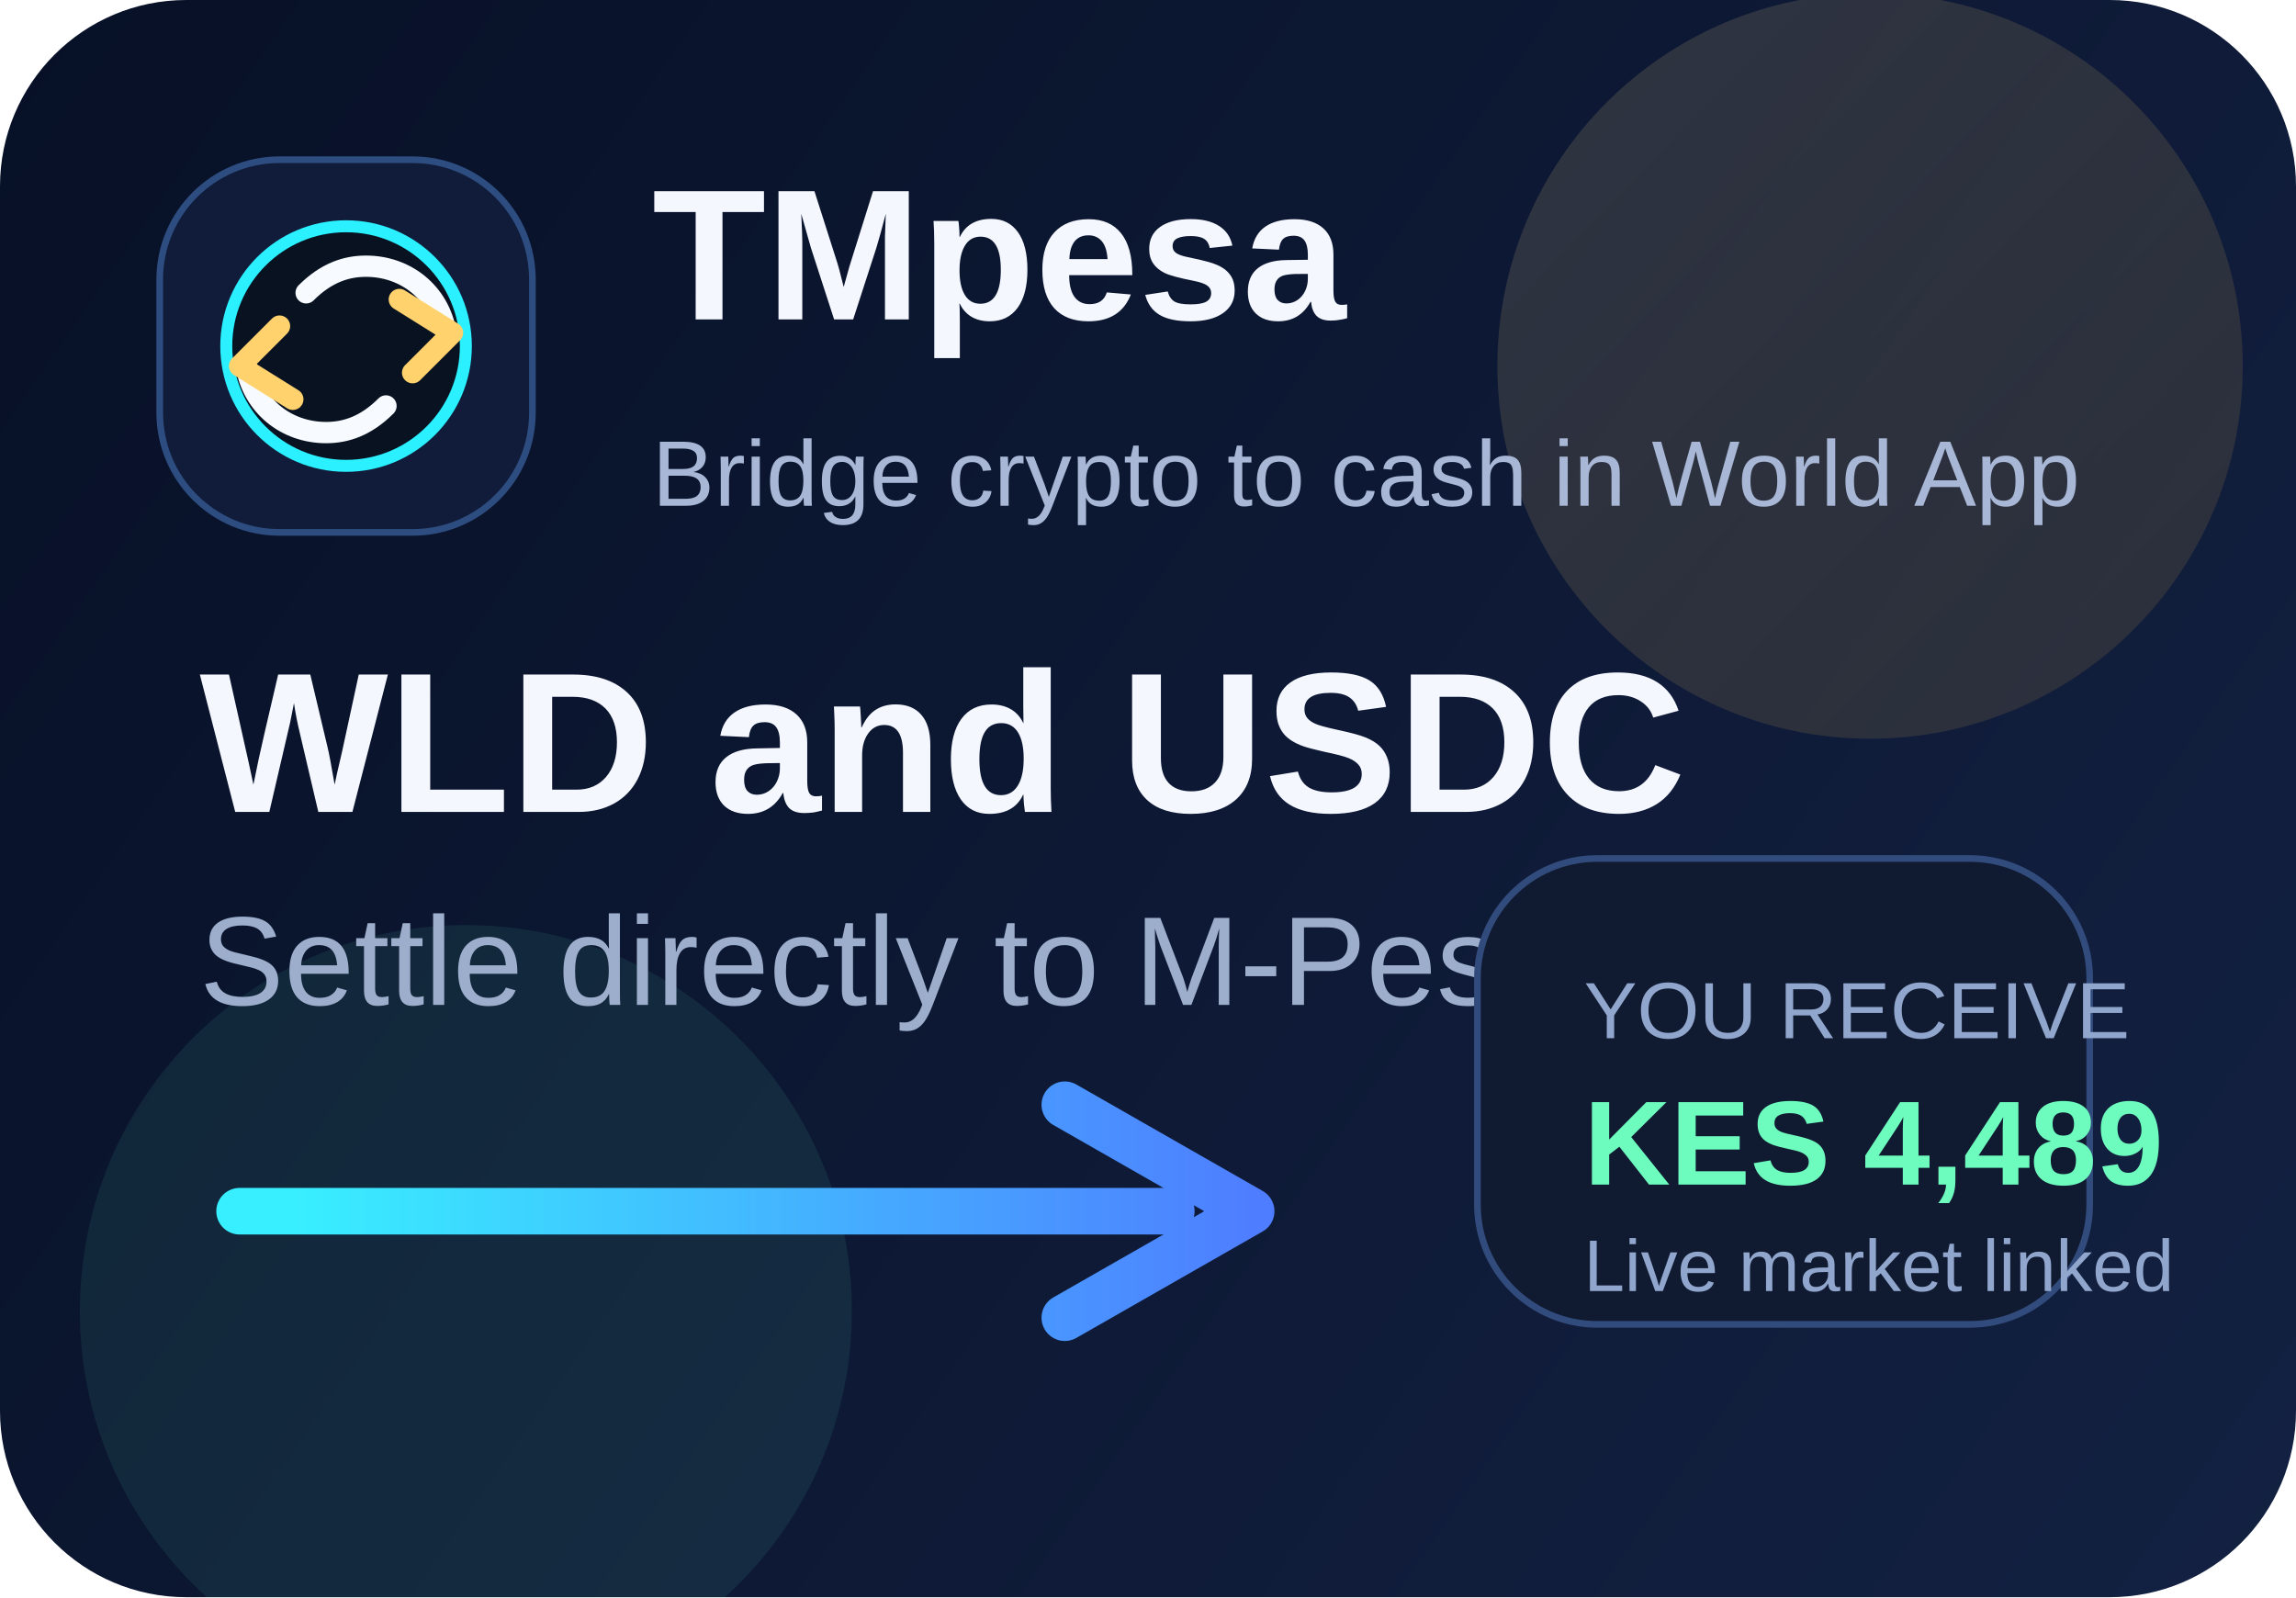
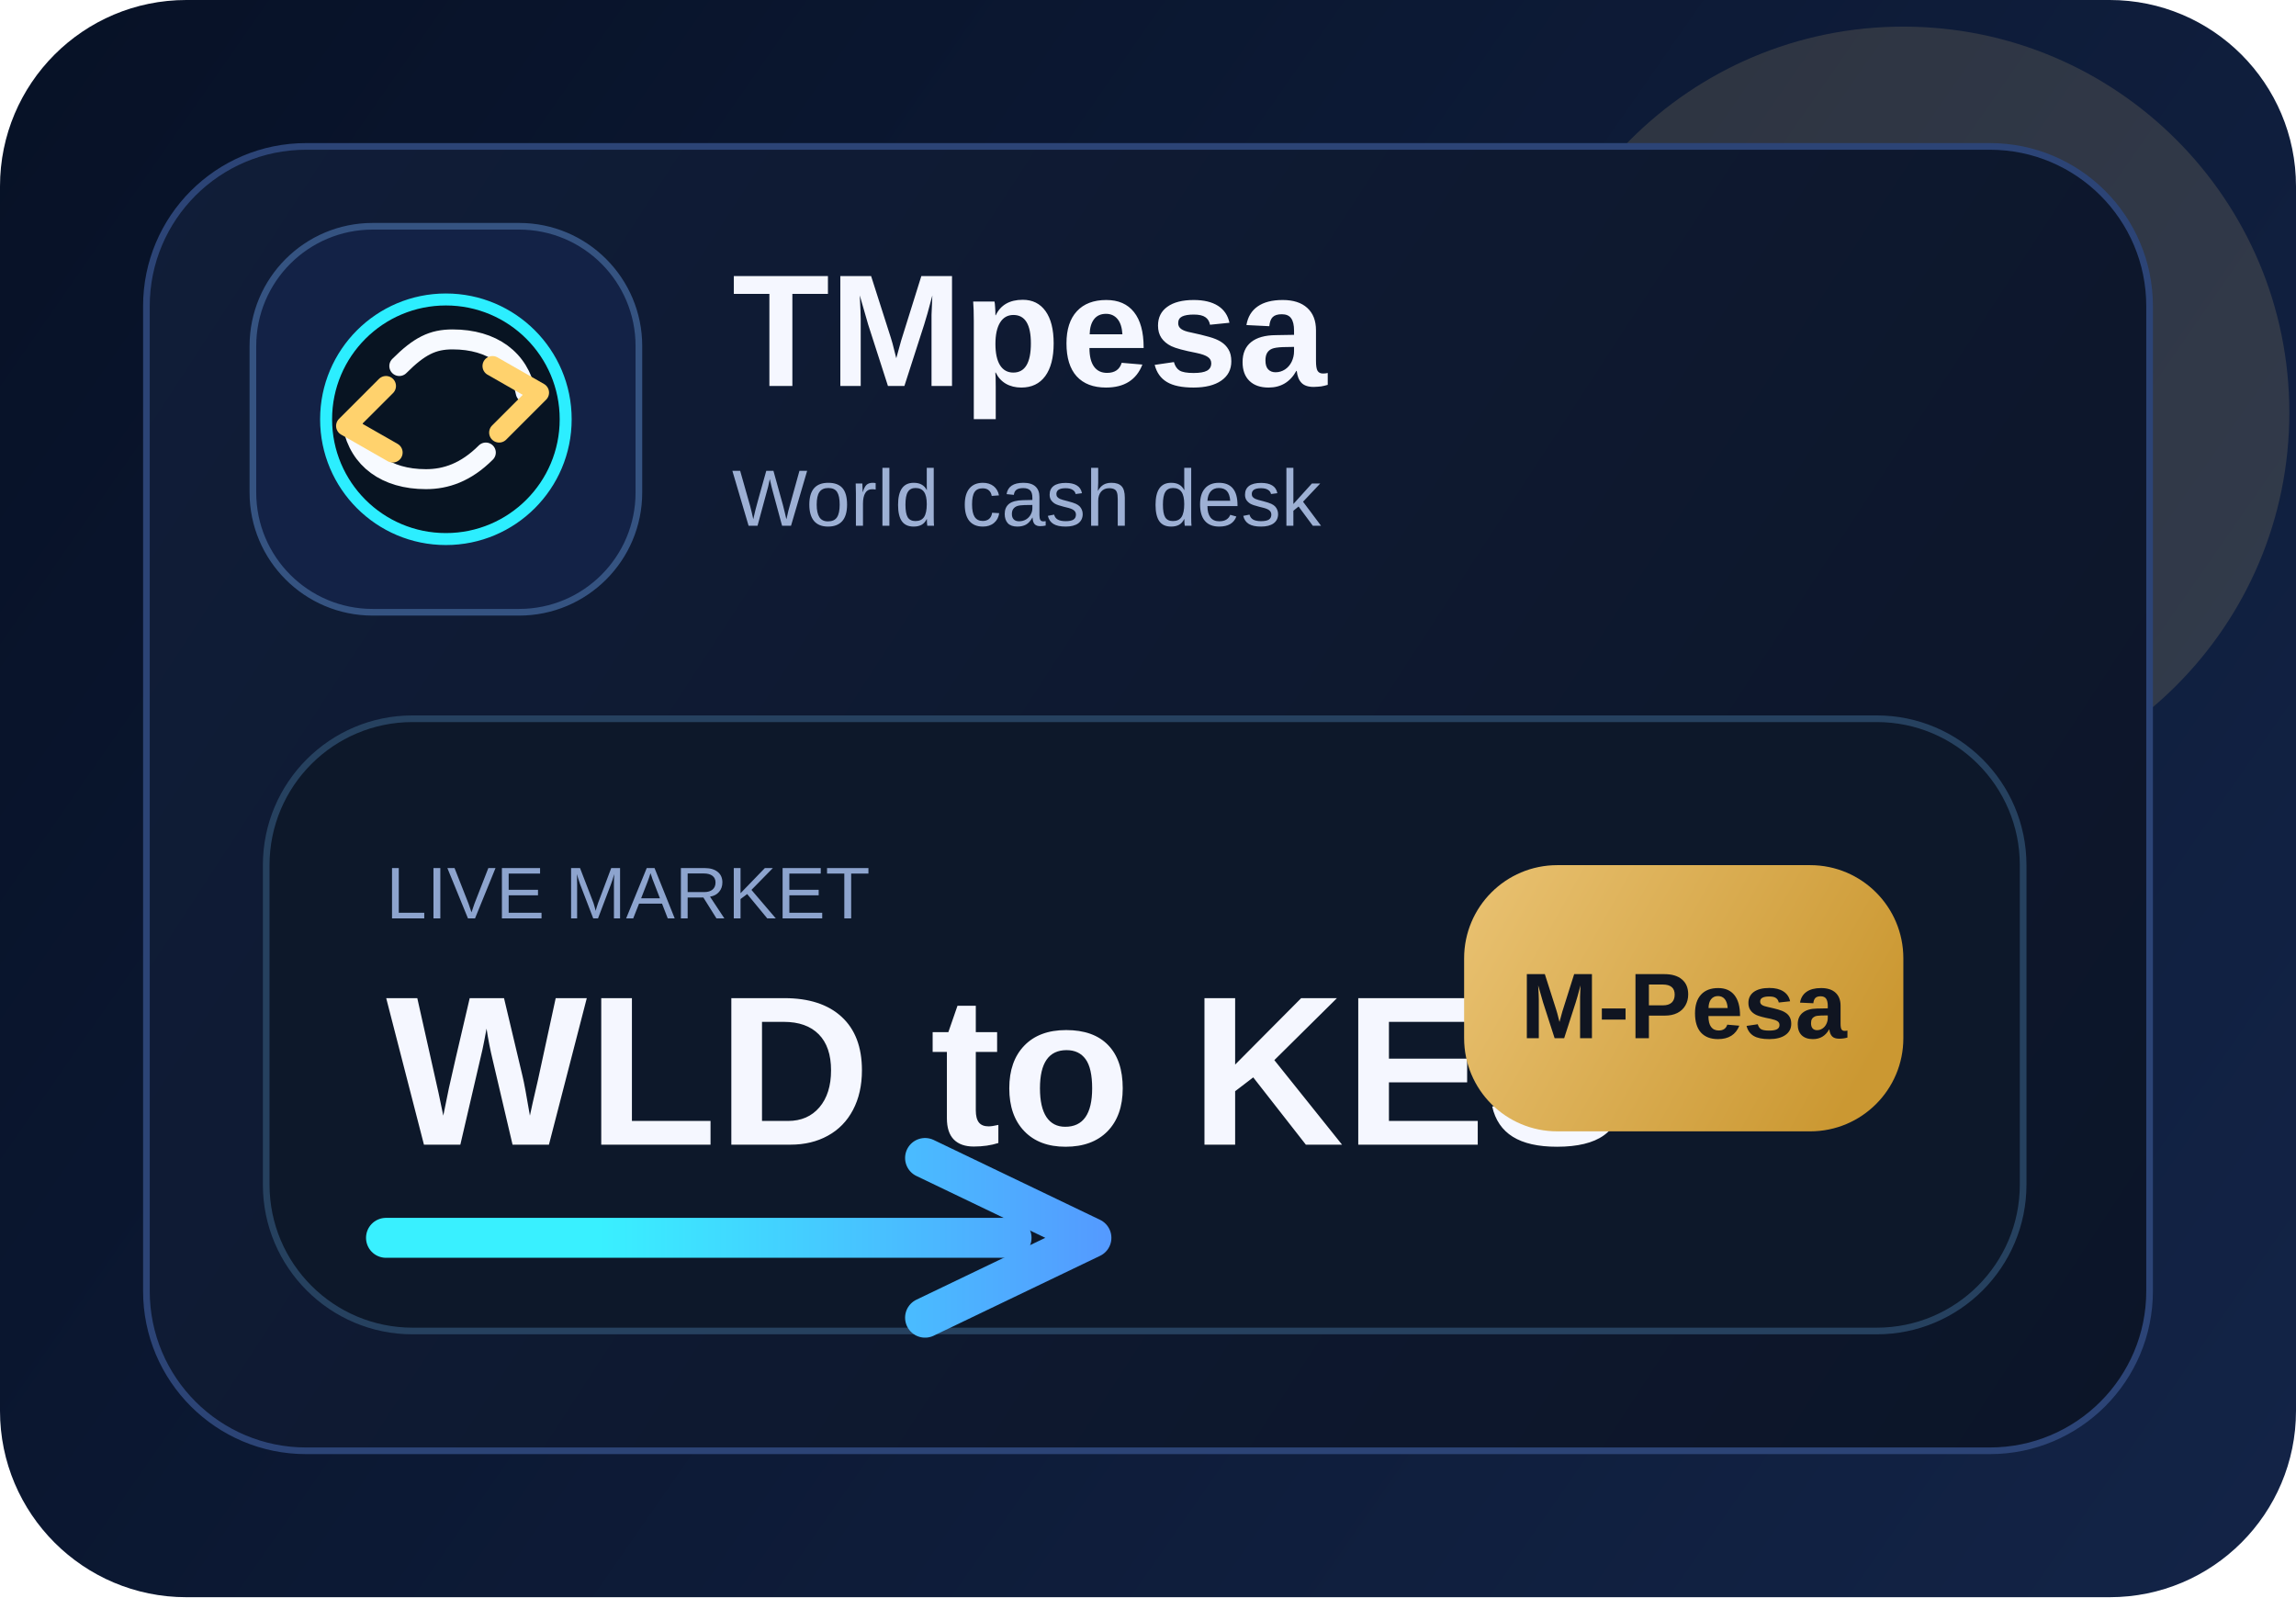
<svg xmlns="http://www.w3.org/2000/svg" width="345" height="240" viewBox="0 0 345 240" fill="none">
  <defs>
    <linearGradient id="bg" x1="0" y1="0" x2="345" y2="240" gradientUnits="userSpaceOnUse">
-       <stop stop-color="#071026" />
-       <stop offset="1" stop-color="#132142" />
+       <stop stop-color="#071126" />
+       <stop offset="1" stop-color="#132447" />
    </linearGradient>
-     <linearGradient id="gold" x1="202" y1="24" x2="319" y2="138" gradientUnits="userSpaceOnUse">
-       <stop stop-color="#FFE29A" />
-       <stop offset="1" stop-color="#C9972D" />
+     <linearGradient id="card" x1="22" y1="24" x2="320" y2="218" gradientUnits="userSpaceOnUse">
+       <stop stop-color="#101D38" />
+       <stop offset="1" stop-color="#0C1528" />
    </linearGradient>
-     <linearGradient id="cyan" x1="44" y1="152" x2="188" y2="152" gradientUnits="userSpaceOnUse">
-       <stop stop-color="#38EFFF" />
-       <stop offset="1" stop-color="#4E7EFF" />
+     <linearGradient id="gold" x1="202" y1="66" x2="302" y2="122" gradientUnits="userSpaceOnUse">
+       <stop stop-color="#FFE0A0" />
+       <stop offset="1" stop-color="#CB9832" />
+     </linearGradient>
+     <linearGradient id="flow" x1="90" y1="170" x2="186" y2="170" gradientUnits="userSpaceOnUse">
+       <stop stop-color="#39F0FF" />
+       <stop offset="1" stop-color="#5B84FF" />
    </linearGradient>
  </defs>
  <rect width="345" height="240" rx="28" fill="url(#bg)" />
-   <circle cx="281" cy="55" r="56" fill="url(#gold)" fill-opacity="0.14" />
-   <circle cx="70" cy="197" r="58" fill="#6CFFC9" fill-opacity="0.08" />
-   <rect x="24" y="24" width="56" height="56" rx="18" fill="#101C3A" stroke="#2D4C80" />
-   <circle cx="52" cy="52" r="18" fill="#081221" stroke="#2AF0FF" stroke-width="1.8" />
-   <path d="M46 44C49 41 52 40 55 40C61 40 66 44 67 50" stroke="#F7FAFF" stroke-width="3.2" stroke-linecap="round" />
-   <path d="M60 45L68 50L62 56" stroke="#FFD26D" stroke-width="3.2" stroke-linecap="round" stroke-linejoin="round" />
-   <path d="M58 61C55 64 52 65 49 65C43 65 38 61 37 55" stroke="#F7FAFF" stroke-width="3.2" stroke-linecap="round" />
-   <path d="M44 60L36 55L42 49" stroke="#FFD26D" stroke-width="3.2" stroke-linecap="round" stroke-linejoin="round" />
-   <text x="98" y="48" fill="#F5F7FF" font-family="Segoe UI, Arial, sans-serif" font-size="28" font-weight="700">TMpesa</text>
-   <text x="98" y="76" fill="#A8B7D5" font-family="Segoe UI, Arial, sans-serif" font-size="14">Bridge crypto to cash in World App</text>
-   <text x="30" y="122" fill="#F5F7FF" font-family="Segoe UI, Arial, sans-serif" font-size="30" font-weight="700">WLD and USDC</text>
-   <text x="30" y="151" fill="#9DAECC" font-family="Segoe UI, Arial, sans-serif" font-size="19">Settle directly to M-Pesa</text>
-   <path d="M36 182H176" stroke="url(#cyan)" stroke-width="7" stroke-linecap="round" />
-   <path d="M160 166L188 182L160 198" stroke="url(#cyan)" stroke-width="7" stroke-linecap="round" stroke-linejoin="round" />
-   <rect x="222" y="129" width="92" height="70" rx="18" fill="#101A31" stroke="#314B7C" />
-   <text x="238" y="156" fill="#91A6CD" font-family="Segoe UI, Arial, sans-serif" font-size="12">YOU RECEIVE</text>
-   <text x="238" y="178" fill="#6EFCBE" font-family="Segoe UI, Arial, sans-serif" font-size="18" font-weight="700">KES 4,489</text>
-   <text x="238" y="194" fill="#91A6CD" font-family="Segoe UI, Arial, sans-serif" font-size="11">Live market linked</text>
+   <circle cx="286" cy="62" r="58" fill="#FFD88A" fill-opacity="0.14" />
+   <rect x="22" y="22" width="301" height="196" rx="24" fill="url(#card)" stroke="#2C4476" />
+   <rect x="38" y="34" width="58" height="58" rx="18" fill="#132246" stroke="#355381" />
+   <circle cx="67" cy="63" r="18" fill="#081422" stroke="#2CEEFF" stroke-width="1.8" />
+   <path d="M60 55C63 52 65 51 68 51C74 51 78 54 79 59" stroke="#F7FAFF" stroke-width="3" stroke-linecap="round" />
+   <path d="M74 55L81 59L75 65" stroke="#FFD26D" stroke-width="3" stroke-linecap="round" stroke-linejoin="round" />
+   <path d="M73 68C70 71 67 72 64 72C58 72 54 69 53 64" stroke="#F7FAFF" stroke-width="3" stroke-linecap="round" />
+   <path d="M59 68L52 64L58 58" stroke="#FFD26D" stroke-width="3" stroke-linecap="round" stroke-linejoin="round" />
+   <text x="110" y="58" fill="#F5F7FF" font-family="Segoe UI, Arial, sans-serif" font-size="24" font-weight="700">TMpesa</text>
+   <text x="110" y="79" fill="#9DB0D4" font-family="Segoe UI, Arial, sans-serif" font-size="12">World cash desk</text>
+   <rect x="40" y="108" width="264" height="92" rx="22" fill="#0D182A" stroke="#26415F" />
+   <text x="58" y="138" fill="#8DA4CE" font-family="Segoe UI, Arial, sans-serif" font-size="11">LIVE MARKET</text>
+   <text x="58" y="172" fill="#F5F7FF" font-family="Segoe UI, Arial, sans-serif" font-size="32" font-weight="700">WLD to KES</text>
+   <path d="M58 186H152" stroke="url(#flow)" stroke-width="6" stroke-linecap="round" />
+   <path d="M139 174L164 186L139 198" stroke="url(#flow)" stroke-width="6" stroke-linecap="round" stroke-linejoin="round" />
+   <rect x="220" y="130" width="66" height="40" rx="14" fill="url(#gold)" />
+   <text x="253" y="156" fill="#101521" font-family="Segoe UI, Arial, sans-serif" font-size="14" font-weight="700" text-anchor="middle">M-Pesa</text>
</svg>
